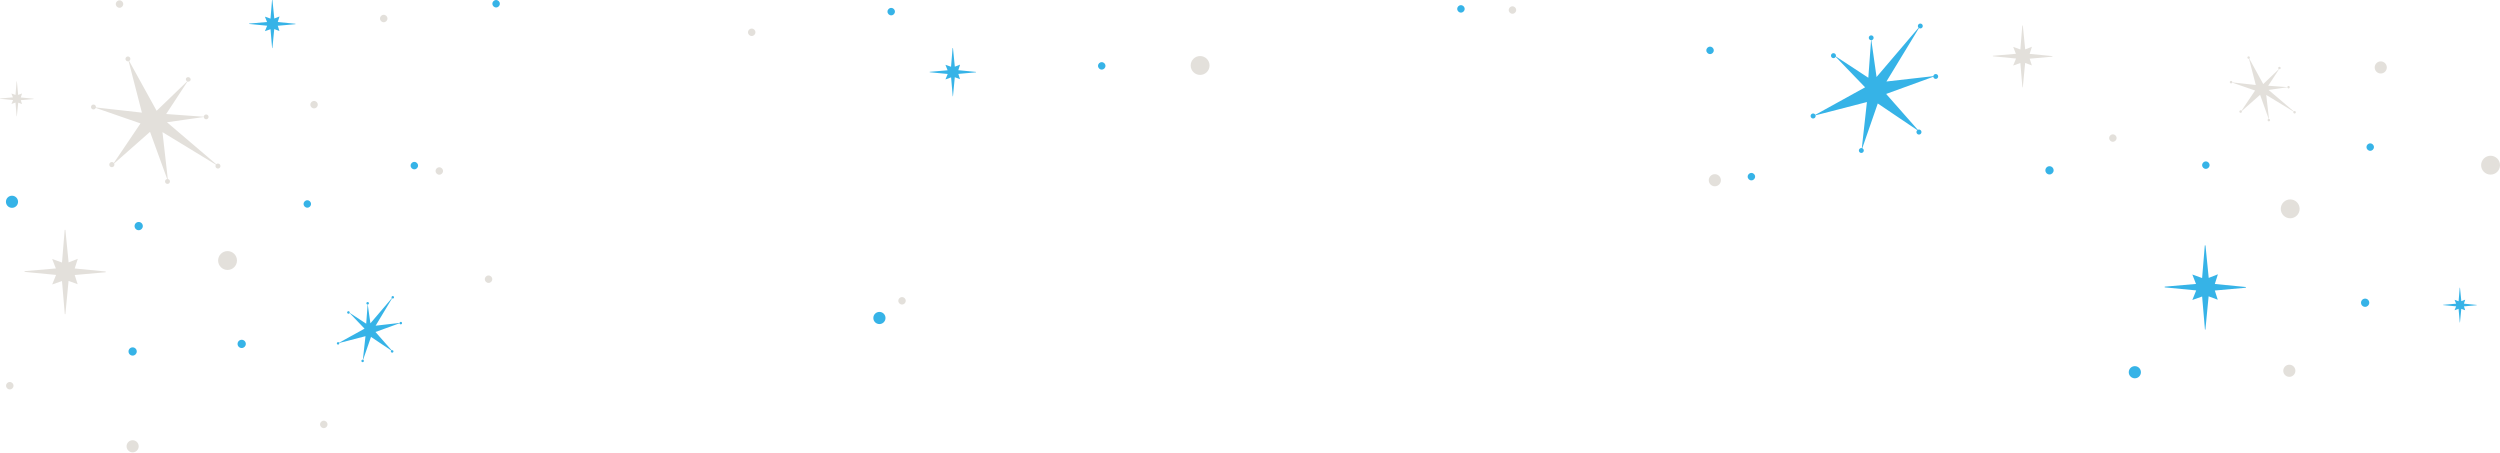
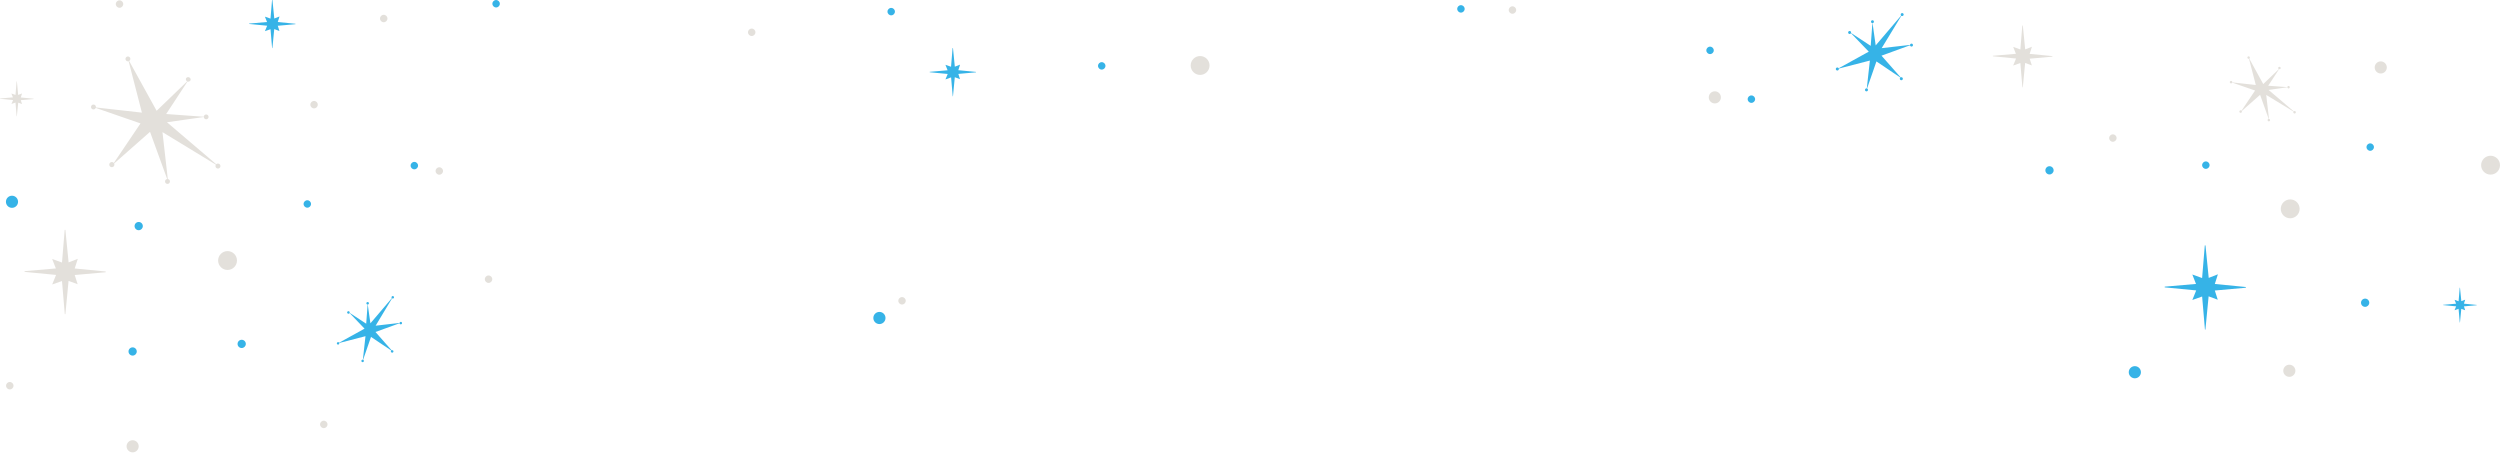
<svg xmlns="http://www.w3.org/2000/svg" viewBox="0 0 1290.4 233.49">
  <defs>
    <style>
      .blue-star {
        fill: #36b3e7;
      }
      .white-star {
        fill: #e3e0db;
      }
    </style>
  </defs>
  <circle class="circular-star blue-star" cx="1057.87" cy="87.92" r="2.13" />
  <circle class="circular-star blue-star" cx="1101.92" cy="192.13" r="3.14" />
  <circle class="circular-star blue-star" cx="1220.79" cy="156.26" r="2.13" />
  <circle class="circular-star blue-star" cx="1223.41" cy="75.92" r="1.92" />
  <circle class="circular-star blue-star" cx="124.75" cy="177.51" r="2.13" />
  <circle class="circular-star blue-star" cx="158.62" cy="105.28" r="1.92" />
  <circle class="circular-star blue-star" cx="256.07" cy="1.93" r="1.92" />
  <circle class="circular-star blue-star" cx="453.92" cy="164.13" r="3.14" />
  <circle class="circular-star blue-star" cx="568.67" cy="34" r="1.92" />
  <circle class="circular-star blue-star" cx="71.59" cy="116.7" r="2.13" />
  <circle class="circular-star blue-star" cx="754.08" cy="4.59" r="1.92" />
  <circle class="circular-star blue-star" cx="882.66" cy="26" r="1.92" />
-   <circle class="circular-star blue-star" cx="904" cy="91.18" r="1.92" />
+   <circle class="circular-star blue-star" cx="904" cy="51.18" r="1.92" />
  <circle class="circular-star blue-star" cx="1138.57" cy="85.24" r="1.92" />
  <circle class="circular-star blue-star" cx="213.86" cy="85.48" r="1.92" />
  <circle class="circular-star blue-star" cx="460" cy="6" r="1.92" />
  <circle class="circular-star blue-star" cx="6.19" cy="104.15" r="3.13" />
  <circle class="circular-star blue-star" cx="68.46" cy="181.42" r="2.13" />
  <circle class="circular-star white-star" cx="1090.58" cy="71.26" r="1.92" />
  <circle class="circular-star white-star" cx="117.45" cy="134.47" r="4.87" />
  <circle class="circular-star white-star" cx="1181.66" cy="191.38" r="3.13" />
  <circle class="circular-star white-star" cx="1182.11" cy="107.8" r="4.87" />
  <circle class="circular-star white-star" cx="1285.53" cy="85.26" r="4.87" />
  <circle class="circular-star white-star" cx="162.1" cy="54.02" r="1.92" />
  <circle class="circular-star white-star" cx="198.06" cy="9.56" r="1.92" />
  <circle class="circular-star white-star" cx="226.75" cy="88.26" r="1.92" />
  <circle class="circular-star white-star" cx="252.17" cy="144.11" r="1.92" />
  <circle class="circular-star white-star" cx="388" cy="16.67" r="1.92" />
  <circle class="circular-star white-star" cx="465.59" cy="155.26" r="1.92" />
  <circle class="circular-star white-star" cx="5.05" cy="199.09" r="1.92" />
  <circle class="circular-star white-star" cx="61.69" cy="2.1" r="1.92" />
  <circle class="circular-star white-star" cx="1228.85" cy="34.81" r="3.13" />
  <circle class="circular-star white-star" cx="167.12" cy="219.06" r="1.92" />
  <circle class="circular-star white-star" cx="619.45" cy="33.8" r="4.87" />
  <circle class="circular-star white-star" cx="68.46" cy="230.36" r="3.13" />
  <circle class="circular-star white-star" cx="780.67" cy="5.18" r="1.92" />
-   <circle class="circular-star white-star" cx="885.13" cy="93.03" r="3.13" />
+   <circle class="circular-star white-star" cx="885.13" cy="50.257" r="3.13" />
  <path class="crooked-star blue-star" d="M202.07,153.44a.67.67,0,0,0,.18.45l-11.06,13-1.37-9.71a.64.64,0,0,0,.6-.68.63.63,0,0,0-.68-.6.64.64,0,0,0,0,1.28l-.72,9.9-8.56-5.61a.64.64,0,0,0-.41-.82h0a.66.66,0,1,0,.39.92l7.72,8.07-13.1,7.24a.65.65,0,0,0-.9-.18.66.66,0,0,0-.23.83.65.65,0,0,0,1.19-.5l13.53-3.51-1.35,12.14a.65.65,0,0,0-.76.51.66.66,0,0,0,.52.76.65.65,0,0,0,.36-1.24l4.08-11.79,10.42,7a.64.64,0,0,0,0,.91.65.65,0,0,0,1-.87h0a.64.64,0,0,0-.78-.13l-8.34-9.45,12.44-4.51a.63.63,0,0,0,.72.56.64.64,0,0,0,.56-.72.66.66,0,0,0-.72-.56.64.64,0,0,0-.56.56l-12.35,1.41L202.37,154a.65.65,0,1,0-.18-.91A.66.66,0,0,0,202.07,153.44Z" />
-   <path class="crooked-star blue-star" d="M989.92,13.44a1.24,1.24,0,0,0,.35.88L968.6,39.75l-2.69-19a1.25,1.25,0,1,0-.14,0l-1.42,19.38-16.76-11a1.29,1.29,0,0,0-2.45-.81,1.29,1.29,0,0,0,2.37,1l15.18,15.75L937,59.25a1.3,1.3,0,1,0,.11.27l26.52-6.85L961,76.44a1.27,1.27,0,1,0,.23.07l8-23.1,20.41,13.77a1.3,1.3,0,1,0,.25-.17L973.55,48.49l24.35-8.86a1.26,1.26,0,1,0,0-.32l-24.2,2.76,16.79-27.59a1.27,1.27,0,1,0-.35-1.77,1.32,1.32,0,0,0-.21.72Z" />
+   <path class="crooked-star blue-star" d="M981.055,7.527a.753.753,0,0,0,.212.532L968.159,23.442l-1.627-11.493a.756.756,0,1,0-.085,0l-.859,11.723L955.45,17.018a.78.78,0,1,0-1.482-.49h0a.781.781,0,0,0,1.434.605l9.182,9.527-15.54,8.577a.784.784,0,1,0,.067.163l16.042-4.143-1.591,14.378a.772.772,0,1,0,.139.043l4.839-13.973,12.346,8.329a.785.785,0,1,0,.151-.1l-9.884-11.2,14.73-5.36a.763.763,0,1,0,0-.193l-14.639,1.669L981.4,8.156a.768.768,0,1,0-.211-1.071.8.8,0,0,0-.128.436Z" />
  <path class="crooked-star white-star" d="M112.48,84.42a1.27,1.27,0,0,0-.88.35L86.18,63.1l19-2.7a1.24,1.24,0,1,0,0-.14L85.77,58.85l11-16.76a1.3,1.3,0,0,0,1.63-.82A1.29,1.29,0,0,0,96,40.46,1.3,1.3,0,0,0,96.6,42L80.85,57.19,66.67,31.49a1.26,1.26,0,1,0-.27.12l6.85,26.52L49.49,55.47a1.27,1.27,0,1,0-1.51,1,1.29,1.29,0,0,0,1.44-.77l23.1,8L58.75,84.11a1.33,1.33,0,1,0,.17.26L77.44,68.05,86.29,92.4a1.27,1.27,0,1,0,.32,0L83.86,68.2,111.44,85a1.28,1.28,0,1,0,1.77-.35,1.21,1.21,0,0,0-.71-.21Z" />
  <path class="crooked-star white-star" d="M1184.4,57.3a.67.67,0,0,0-.45.18l-13-11.06,9.7-1.38a.65.65,0,0,0,.69.61.65.65,0,0,0-.08-1.29.65.65,0,0,0-.61.61l-9.89-.72,5.61-8.56a.65.65,0,0,0,.82-.41h0a.66.66,0,0,0-1.25-.4.66.66,0,0,0,.32.79l-8.06,7.72L1161,30.28a.67.67,0,0,0,.17-.91.65.65,0,0,0-.82-.22.65.65,0,0,0,.5,1.19l3.5,13.53-12.13-1.35a.66.66,0,0,0-.52-.76.65.65,0,0,0-.75.52.63.63,0,0,0,.51.75.64.64,0,0,0,.72-.39l11.8,4.08-7,10.42a.64.64,0,0,0-.91,0,.65.65,0,0,0,0,.92.66.66,0,0,0,.92,0h0a.64.64,0,0,0,.13-.78l9.45-8.34L1171,61.36a.64.64,0,1,0,.16,0L1169.74,49l14.08,8.58a.65.65,0,1,0,.91-.18A.66.66,0,0,0,1184.4,57.3Z" />
  <path class="straight-star blue-star" d="M1138.1,170.13l-1.45-17.08-5.06,1.79,2-4.94-16.26-1.57,0-.37,16.16-1.4-1.9-4.87,5.05,1.82,1.39-16.86h.35l1.67,16.79,4.74-1.86-1.59,5,16,1.56,0,.38-16,1.43,1.51,4.75-4.71-1.74-1.65,17.15Z" />
  <path class="straight-star blue-star" d="M140.45,24.84c-.27-3.22-.55-6.45-.82-9.75l-2.89,1,1.16-2.82-9.29-.9v-.21l9.22-.8L136.74,8.6l2.88,1c.27-3.27.53-6.45.8-9.63h.2l.95,9.59,2.71-1.06-.91,2.87,9.14.89,0,.22-9.13.82.86,2.71-2.69-1-.94,9.79Z" />
  <path class="straight-star blue-star" d="M491.75,49.7c-.28-3.23-.55-6.45-.83-9.76L488,41l1.17-2.82-9.29-.89,0-.22,9.23-.8L488,33.45l2.89,1c.27-3.26.53-6.45.79-9.63h.21l.95,9.6,2.71-1.06-.91,2.87,9.14.89v.21l-9.13.82.87,2.71-2.69-1-.94,9.8Z" />
  <path class="straight-star blue-star" d="M1269.62,166.39l-.6-7-2.09.74.84-2-6.71-.65v-.15l6.67-.58-.79-2,2.09.75.57-7h.15l.69,6.94,2-.77-.66,2.07,6.61.65v.16l-6.6.59.63,2-2-.72-.68,7.08Z" />
  <path class="straight-star white-star" d="M1043.88,45.05l-1.06-12.53-3.71,1.31,1.5-3.62-11.94-1.15,0-.28,11.86-1-1.4-3.58,3.7,1.34c.35-4.2.69-8.29,1-12.37h.27l1.22,12.32,3.48-1.36-1.17,3.68,11.74,1.15,0,.28-11.73,1.05,1.12,3.48-3.46-1.28-1.21,12.59Z" />
  <path class="straight-star white-star" d="M33.44,162.13,32,145.05l-5.06,1.79,2-4.94-16.26-1.57,0-.37,16.15-1.4-1.9-4.87L32,135.51l1.39-16.86h.36l1.66,16.79,4.75-1.86-1.6,5,16,1.56,0,.38-16,1.43,1.52,4.75L35.39,145l-1.64,17.15Z" />
  <path class="straight-star white-star" d="M8.57,60,8,52.92l-2.09.74.85-2L0,51v-.16l6.67-.58-.79-2L8,49l.57-7h.15L9.38,49l2-.77-.66,2.08,6.61.64v.16l-6.6.59.63,2-1.95-.72L8.7,60Z" />
</svg>
